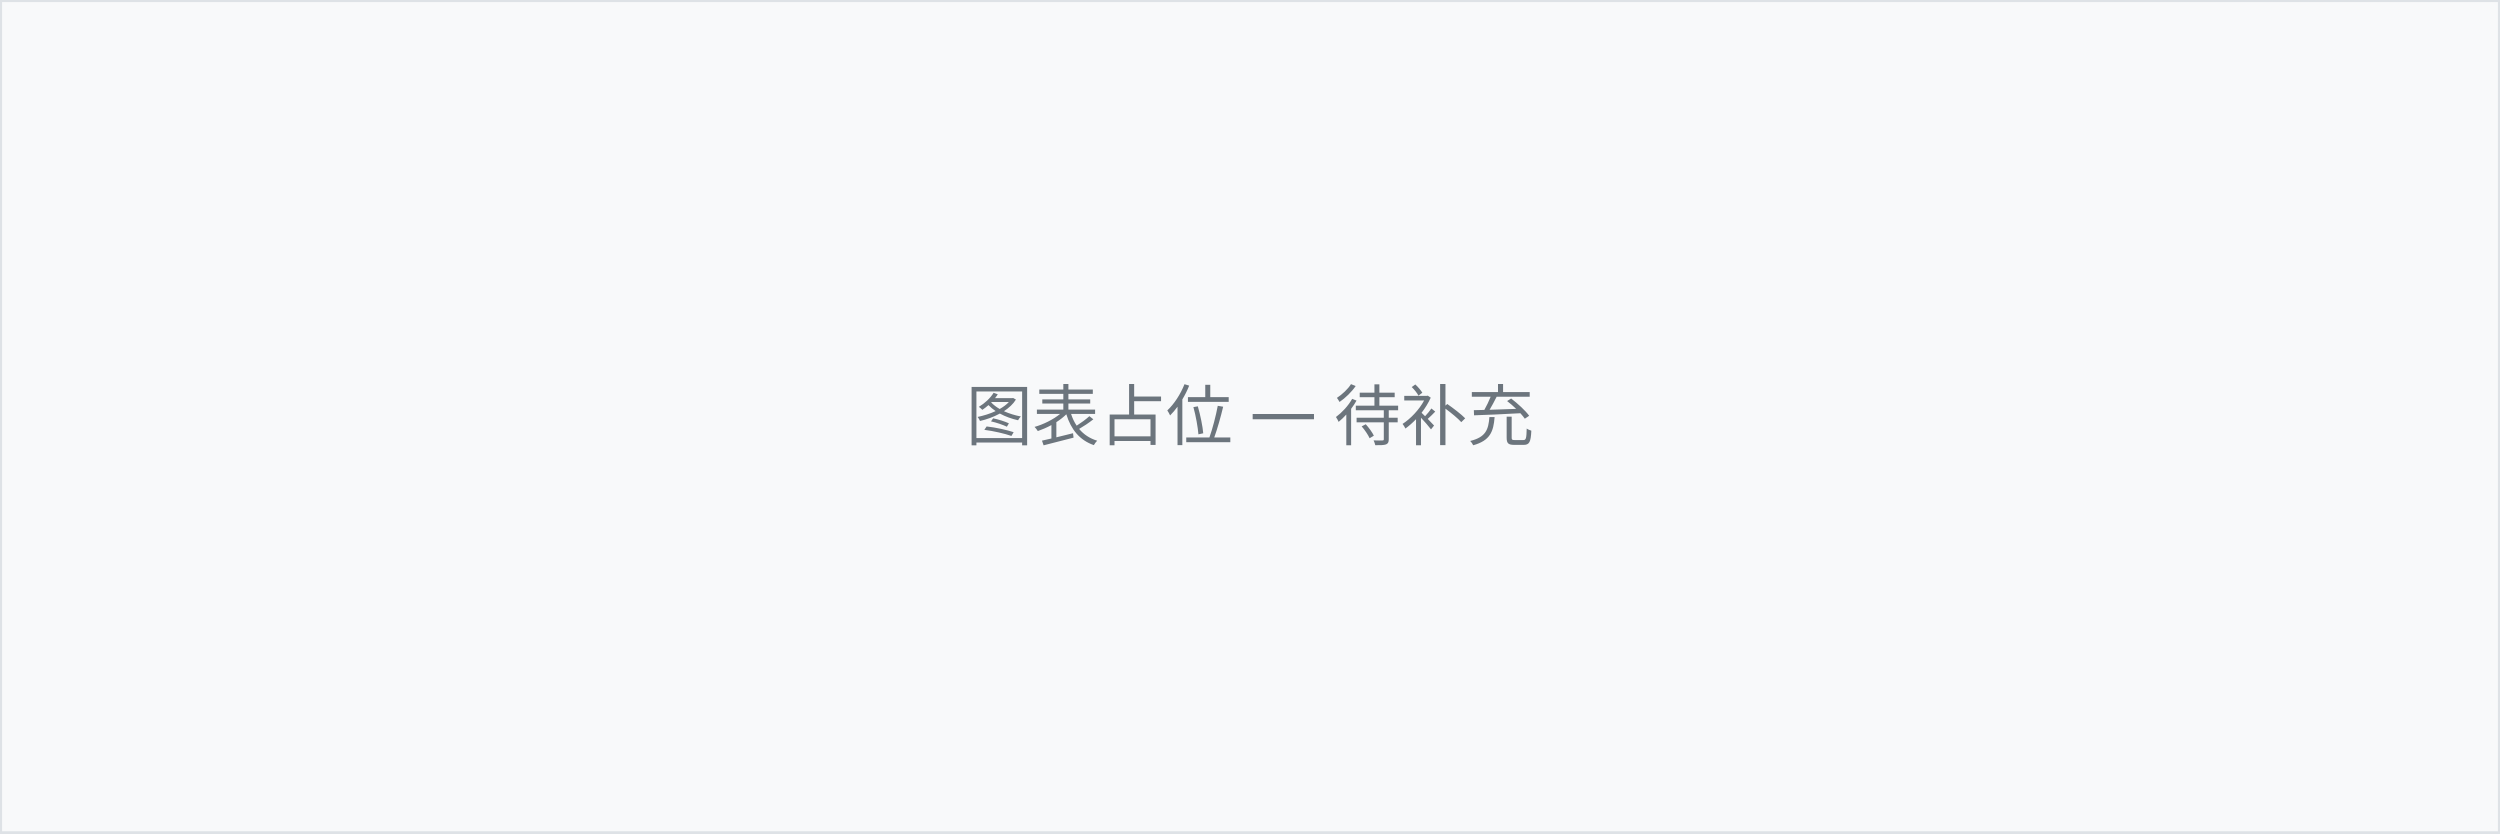
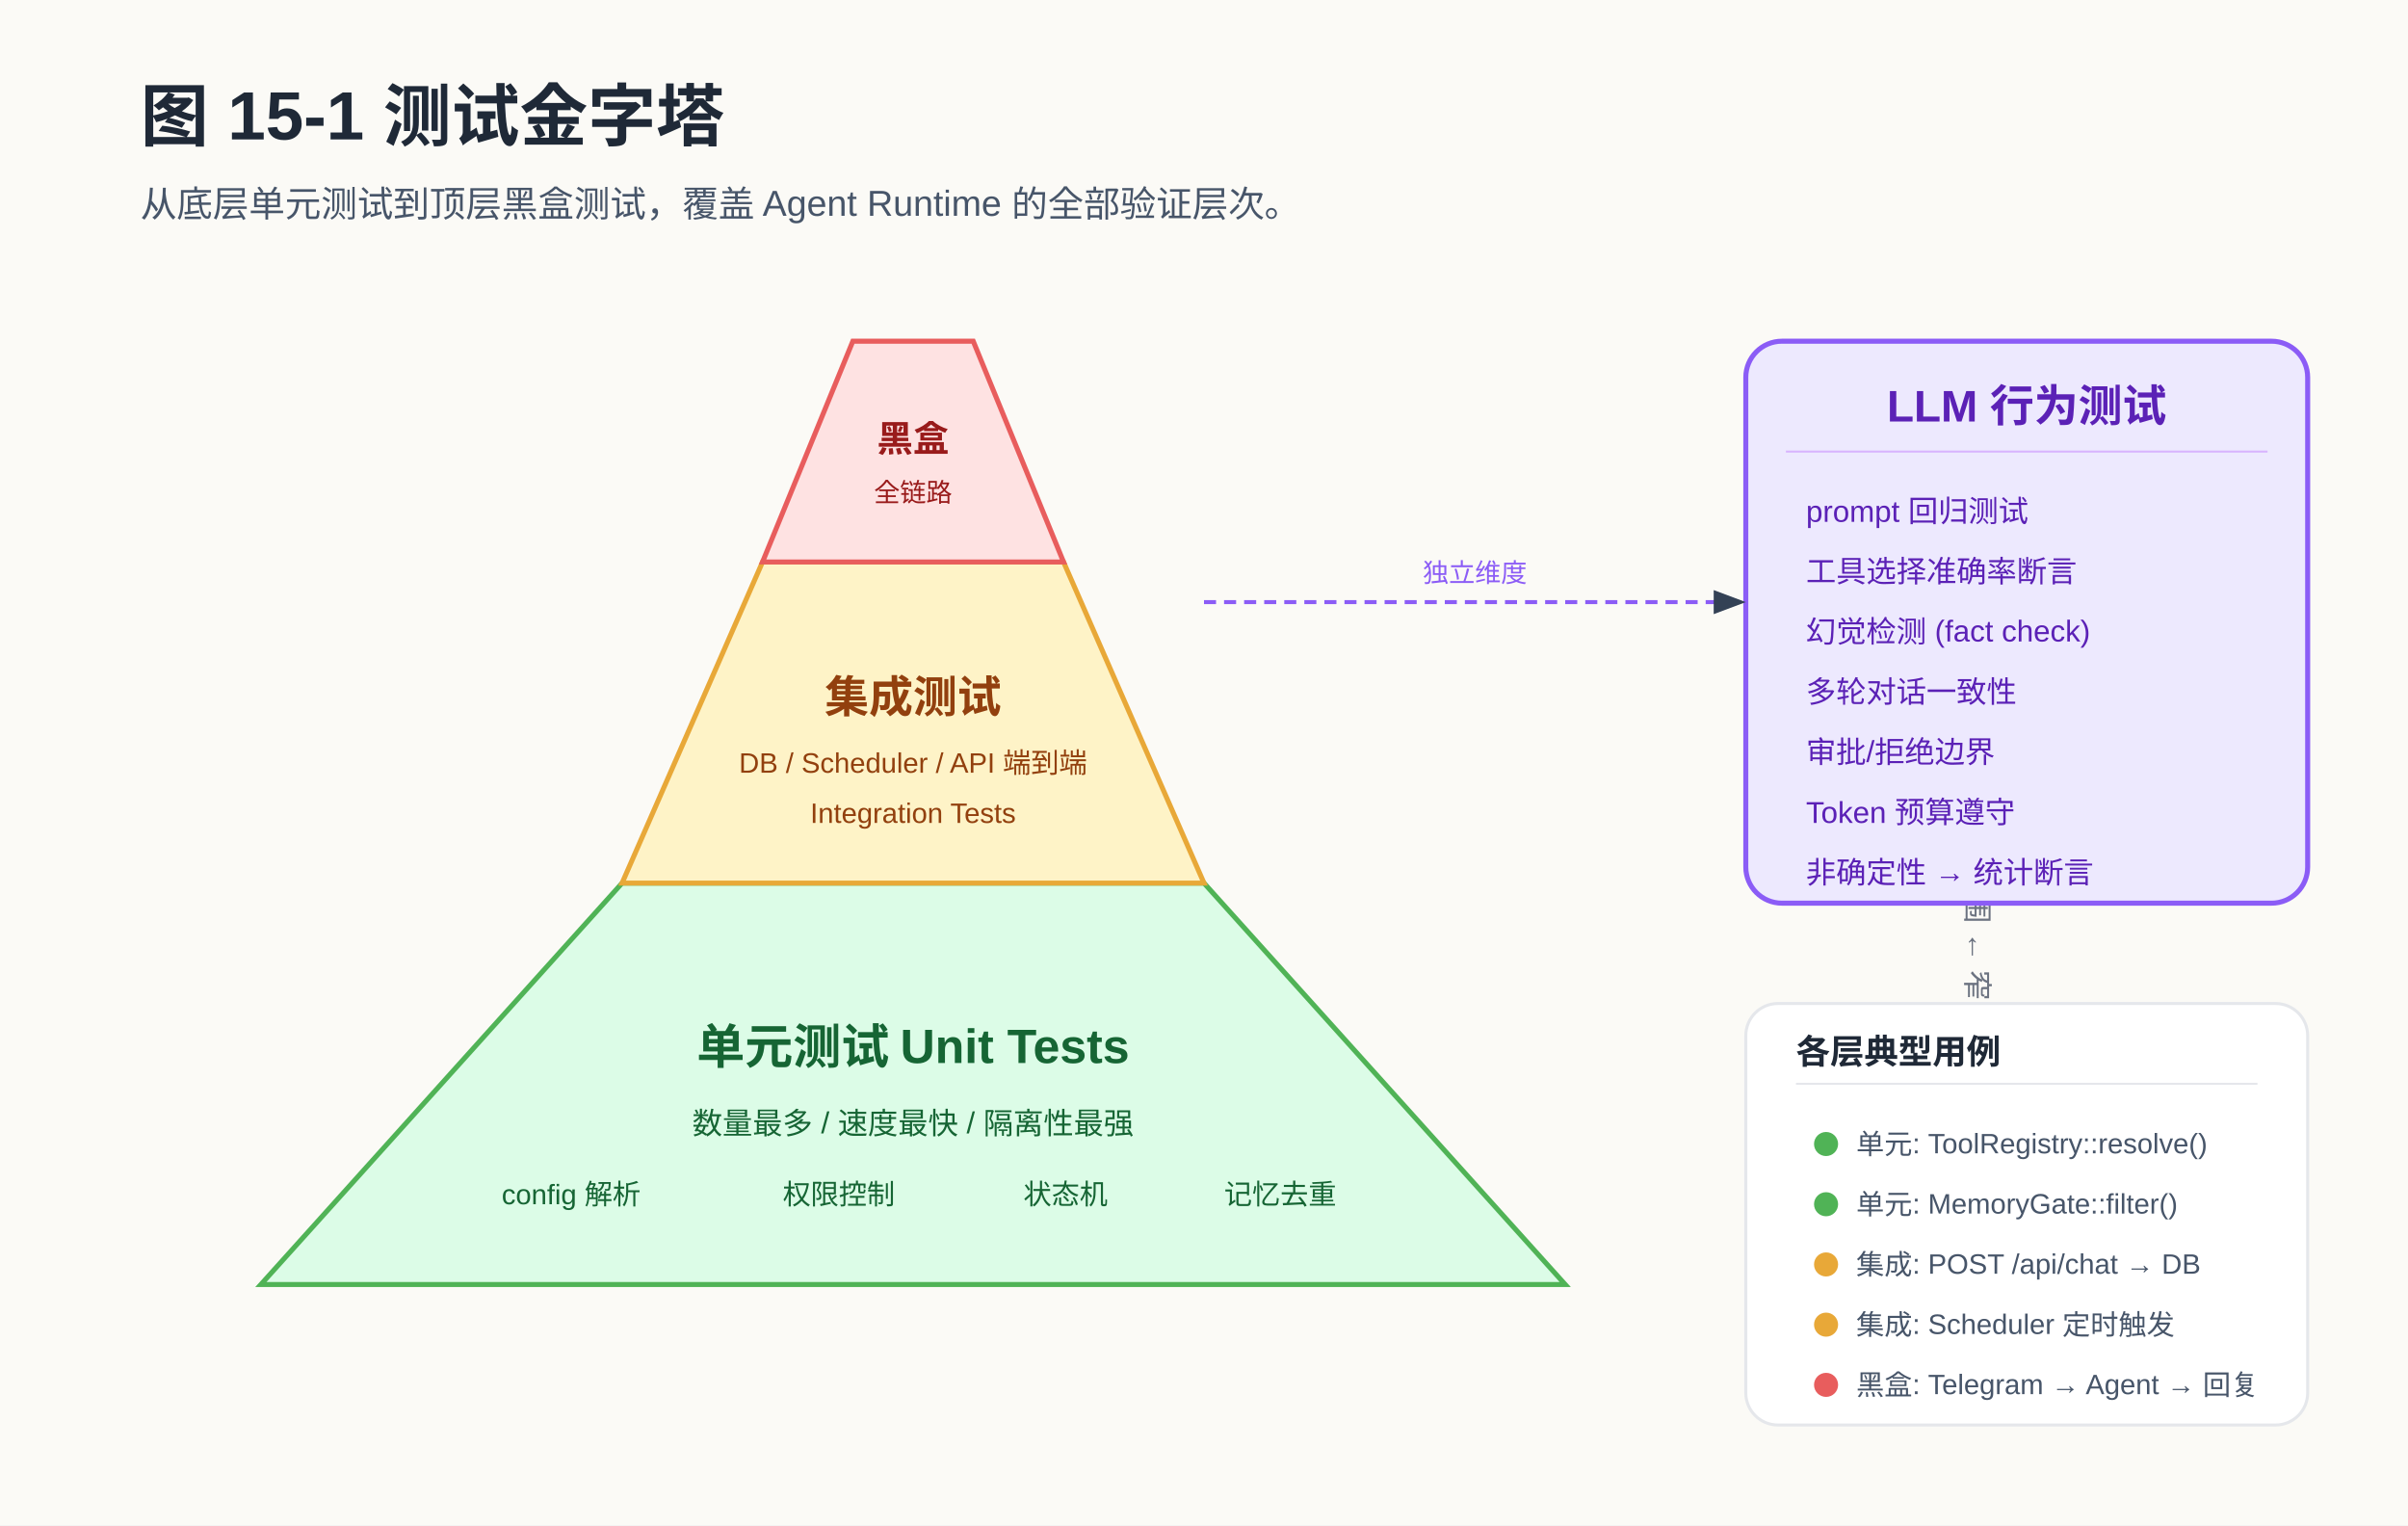
- <svg xmlns="http://www.w3.org/2000/svg" viewBox="0 0 600 200">
-   <rect width="600" height="200" fill="#f8f9fa" stroke="#dee2e6" stroke-width="1" />
-   <text x="300" y="100" text-anchor="middle" dominant-baseline="middle" font-family="PingFang SC, sans-serif" font-size="16" fill="#6c757d">图表占位 — 待补充</text>
+ <svg xmlns="http://www.w3.org/2000/svg" width="1200" height="760" viewBox="0 0 1200 760">
+   <defs>
+     <marker id="arrow" markerWidth="10" markerHeight="10" refX="8" refY="3" orient="auto">
+       <path d="M0,0 L8,3 L0,6 Z" fill="#334155" />
+     </marker>
+   </defs>
+   <rect width="1200" height="760" fill="#fbfaf6" />
+   <text x="70" y="70" font-family="PingFang SC, Arial, sans-serif" font-size="34" font-weight="700" fill="#1f2937">图 15-1  测试金字塔</text>
+   <text x="70" y="108" font-family="PingFang SC, Arial, sans-serif" font-size="18" fill="#475569">从底层单元测试到顶层黑盒测试，覆盖 Agent Runtime 的全部验证层次。</text>
+   <polygon points="130,640 780,640 600,440 310,440" fill="#dcfce7" stroke="#50B356" stroke-width="2.5" />
+   <text x="455" y="530" text-anchor="middle" font-family="PingFang SC, Arial, sans-serif" font-size="24" font-weight="700" fill="#166534">单元测试 Unit Tests</text>
+   <text x="455" y="565" text-anchor="middle" font-family="PingFang SC, Arial, sans-serif" font-size="15" fill="#166534">数量最多 / 速度最快 / 隔离性最强</text>
+   <text x="250" y="600" font-family="PingFang SC, Arial, sans-serif" font-size="14" fill="#166534">config 解析</text>
+   <text x="390" y="600" font-family="PingFang SC, Arial, sans-serif" font-size="14" fill="#166534">权限控制</text>
+   <text x="510" y="600" font-family="PingFang SC, Arial, sans-serif" font-size="14" fill="#166534">状态机</text>
+   <text x="610" y="600" font-family="PingFang SC, Arial, sans-serif" font-size="14" fill="#166534">记忆去重</text>
+   <polygon points="310,440 600,440 530,280 380,280" fill="#fef3c7" stroke="#E8A838" stroke-width="2.5" />
+   <text x="455" y="355" text-anchor="middle" font-family="PingFang SC, Arial, sans-serif" font-size="22" font-weight="700" fill="#92400e">集成测试</text>
+   <text x="455" y="385" text-anchor="middle" font-family="PingFang SC, Arial, sans-serif" font-size="14" fill="#92400e">DB / Scheduler / API 端到端</text>
+   <text x="455" y="410" text-anchor="middle" font-family="PingFang SC, Arial, sans-serif" font-size="14" fill="#92400e">Integration Tests</text>
+   <polygon points="380,280 530,280 485,170 425,170" fill="#fee2e2" stroke="#E85D5D" stroke-width="2.5" />
+   <text x="455" y="225" text-anchor="middle" font-family="PingFang SC, Arial, sans-serif" font-size="18" font-weight="700" fill="#991b1b">黑盒</text>
+   <text x="455" y="250" text-anchor="middle" font-family="PingFang SC, Arial, sans-serif" font-size="13" fill="#991b1b">全链路</text>
+   <text x="100" y="230" font-family="PingFang SC, Arial, sans-serif" font-size="15" fill="#6B7280" transform="rotate(-90, 100, 400)">速度 ←  慢                                           快 →</text>
+   <text x="810" y="230" font-family="PingFang SC, Arial, sans-serif" font-size="15" fill="#6B7280" transform="rotate(90, 810, 400)">覆盖范围 ←  窄                                      广 →</text>
+   <rect x="870" y="170" width="280" height="280" rx="18" fill="#ede9fe" stroke="#8B5CF6" stroke-width="2.5" />
+   <text x="1010" y="210" text-anchor="middle" font-family="PingFang SC, Arial, sans-serif" font-size="22" font-weight="700" fill="#5b21b6">LLM 行为测试</text>
+   <line x1="890" y1="225" x2="1130" y2="225" stroke="#d8b4fe" stroke-width="1" />
+   <text x="900" y="260" font-family="PingFang SC, Arial, sans-serif" font-size="15" fill="#5b21b6">prompt 回归测试</text>
+   <text x="900" y="290" font-family="PingFang SC, Arial, sans-serif" font-size="15" fill="#5b21b6">工具选择准确率断言</text>
+   <text x="900" y="320" font-family="PingFang SC, Arial, sans-serif" font-size="15" fill="#5b21b6">幻觉检测 (fact check)</text>
+   <text x="900" y="350" font-family="PingFang SC, Arial, sans-serif" font-size="15" fill="#5b21b6">多轮对话一致性</text>
+   <text x="900" y="380" font-family="PingFang SC, Arial, sans-serif" font-size="15" fill="#5b21b6">审批/拒绝边界</text>
+   <text x="900" y="410" font-family="PingFang SC, Arial, sans-serif" font-size="15" fill="#5b21b6">Token 预算遵守</text>
+   <text x="900" y="440" font-family="PingFang SC, Arial, sans-serif" font-size="15" fill="#5b21b6">非确定性 → 统计断言</text>
+   <path d="M600 300 H870" stroke="#8B5CF6" stroke-width="2" stroke-dasharray="6,4" marker-end="url(#arrow)" />
+   <text x="735" y="290" text-anchor="middle" font-family="PingFang SC, Arial, sans-serif" font-size="13" fill="#8B5CF6">独立维度</text>
+   <rect x="870" y="500" width="280" height="210" rx="16" fill="#ffffff" stroke="#e5e7eb" stroke-width="1.5" />
+   <text x="895" y="530" font-family="PingFang SC, Arial, sans-serif" font-size="17" font-weight="700" fill="#1f2937">各层典型用例</text>
+   <line x1="895" y1="540" x2="1125" y2="540" stroke="#e5e7eb" stroke-width="1" />
+   <circle cx="910" cy="570" r="6" fill="#50B356" />
+   <text x="925" y="575" font-family="PingFang SC, Arial, sans-serif" font-size="14" fill="#475569">单元: ToolRegistry::resolve()</text>
+   <circle cx="910" cy="600" r="6" fill="#50B356" />
+   <text x="925" y="605" font-family="PingFang SC, Arial, sans-serif" font-size="14" fill="#475569">单元: MemoryGate::filter()</text>
+   <circle cx="910" cy="630" r="6" fill="#E8A838" />
+   <text x="925" y="635" font-family="PingFang SC, Arial, sans-serif" font-size="14" fill="#475569">集成: POST /api/chat → DB</text>
+   <circle cx="910" cy="660" r="6" fill="#E8A838" />
+   <text x="925" y="665" font-family="PingFang SC, Arial, sans-serif" font-size="14" fill="#475569">集成: Scheduler 定时触发</text>
+   <circle cx="910" cy="690" r="6" fill="#E85D5D" />
+   <text x="925" y="695" font-family="PingFang SC, Arial, sans-serif" font-size="14" fill="#475569">黑盒: Telegram → Agent → 回复</text>
</svg>
